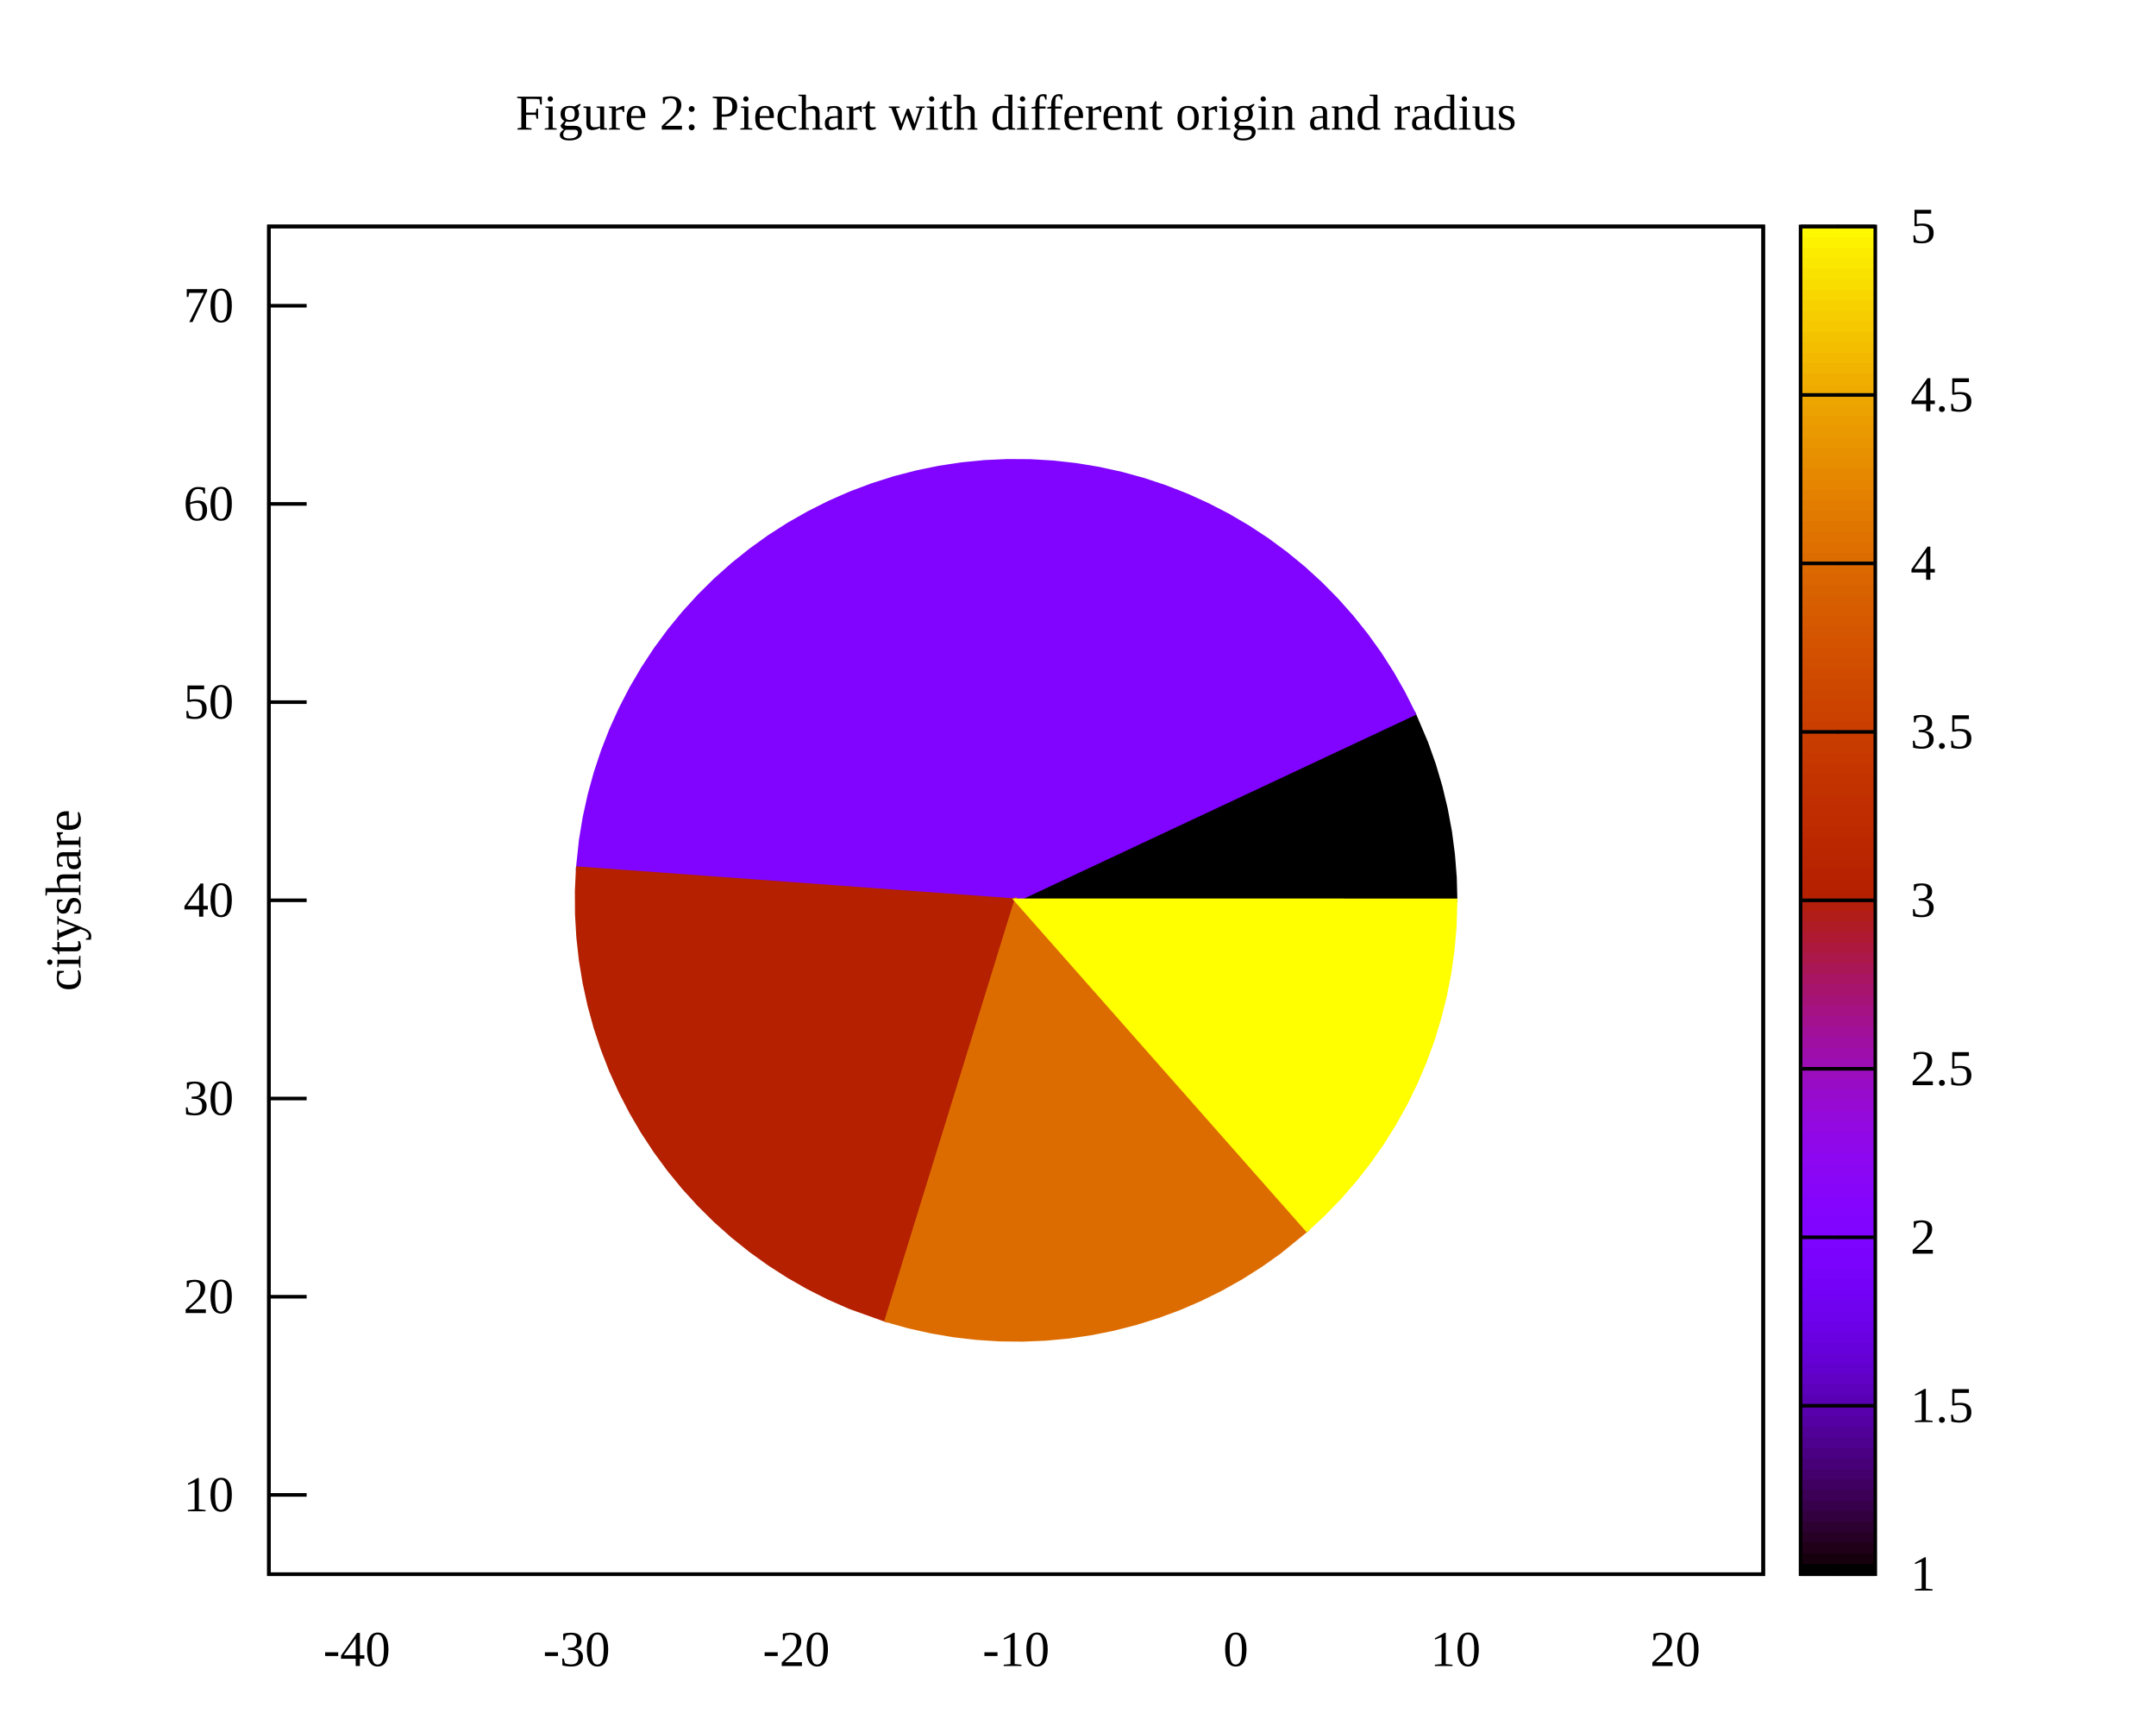
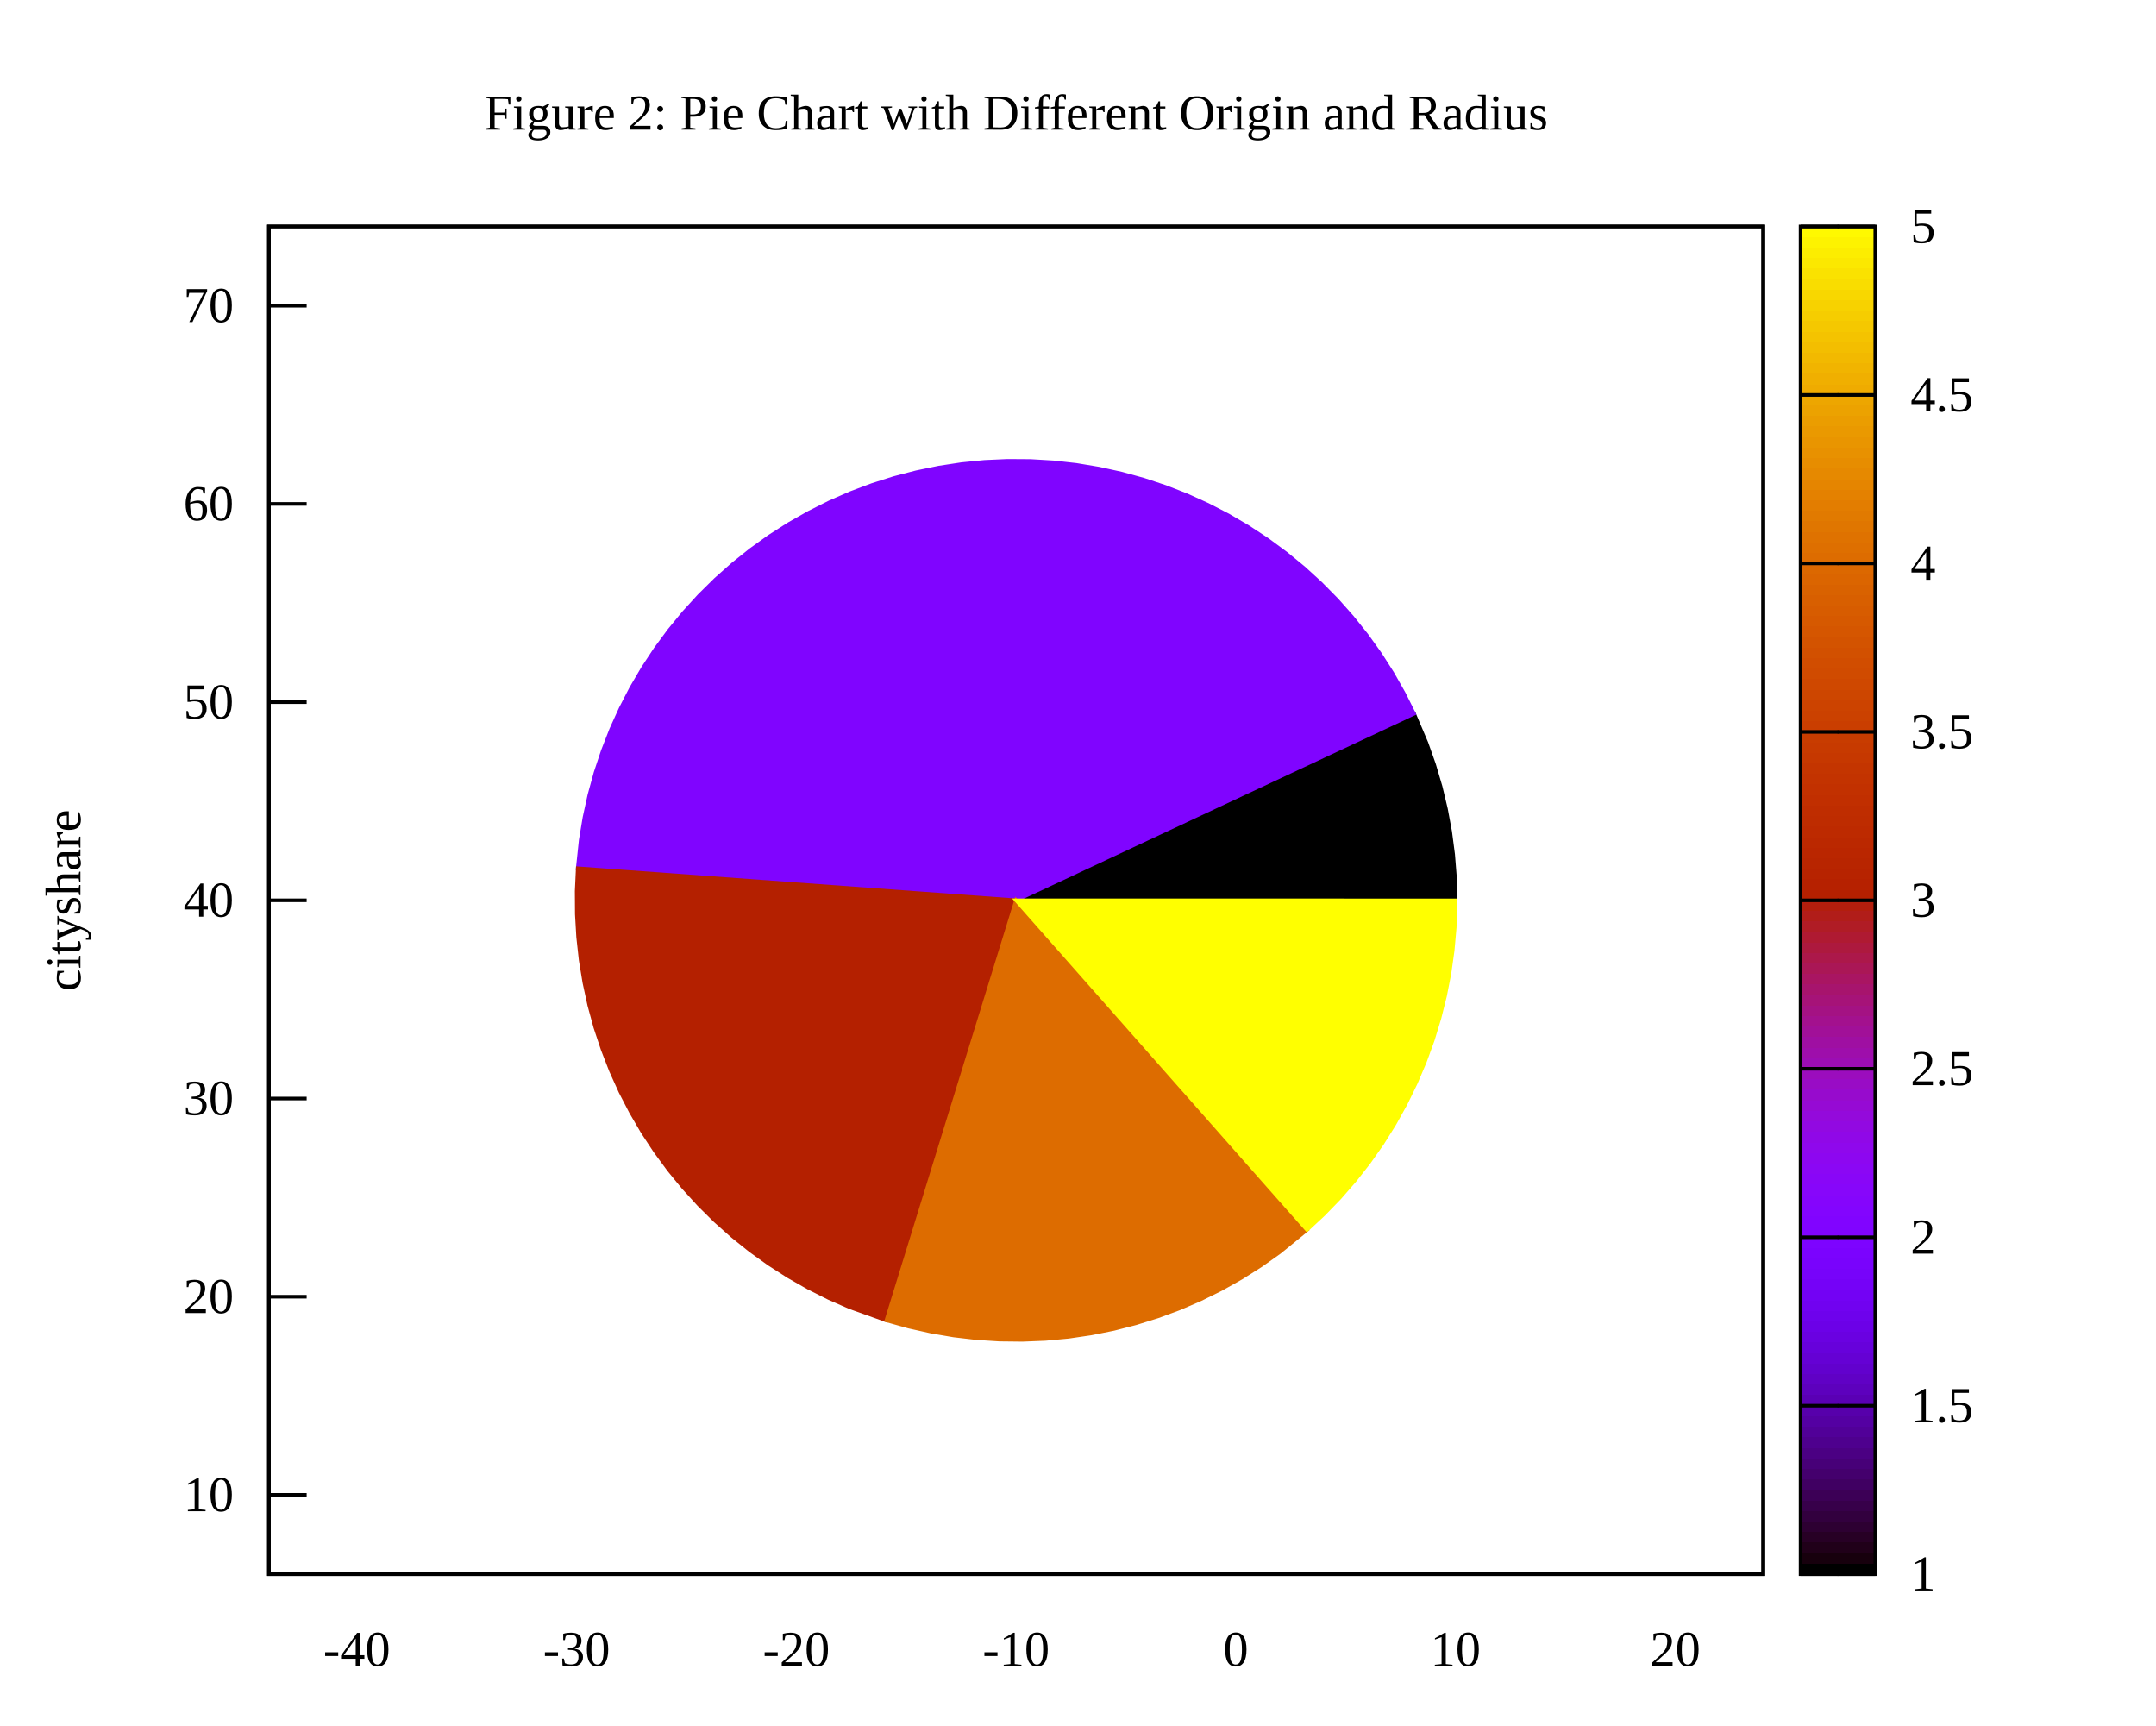
<svg xmlns="http://www.w3.org/2000/svg" xmlns:xlink="http://www.w3.org/1999/xlink" width="600" height="480" viewBox="0 0 600 480">
  <g id="gnuplot_canvas">
    <rect x="0" y="0" width="600" height="480" fill="none" />
    <defs>
      <circle id="gpDot" r="0.5" stroke-width="0.5" stroke="currentColor" />
      <path id="gpPt0" stroke-width="0.190" stroke="currentColor" d="M-1,0 h2 M0,-1 v2" />
      <path id="gpPt1" stroke-width="0.190" stroke="currentColor" d="M-1,-1 L1,1 M1,-1 L-1,1" />
      <path id="gpPt2" stroke-width="0.190" stroke="currentColor" d="M-1,0 L1,0 M0,-1 L0,1 M-1,-1 L1,1 M-1,1 L1,-1" />
      <rect id="gpPt3" stroke-width="0.190" stroke="currentColor" x="-1" y="-1" width="2" height="2" />
      <rect id="gpPt4" stroke-width="0.190" stroke="currentColor" fill="currentColor" x="-1" y="-1" width="2" height="2" />
      <circle id="gpPt5" stroke-width="0.190" stroke="currentColor" cx="0" cy="0" r="1" />
      <use xlink:href="#gpPt5" id="gpPt6" fill="currentColor" stroke="none" />
      <path id="gpPt7" stroke-width="0.190" stroke="currentColor" d="M0,-1.33 L-1.33,0.67 L1.33,0.67 z" />
      <use xlink:href="#gpPt7" id="gpPt8" fill="currentColor" stroke="none" />
      <use xlink:href="#gpPt7" id="gpPt9" stroke="currentColor" transform="rotate(180)" />
      <use xlink:href="#gpPt9" id="gpPt10" fill="currentColor" stroke="none" />
      <use xlink:href="#gpPt3" id="gpPt11" stroke="currentColor" transform="rotate(45)" />
      <use xlink:href="#gpPt11" id="gpPt12" fill="currentColor" stroke="none" />
      <path id="gpPt13" stroke-width="0.190" stroke="currentColor" d="M0,1.330 L1.265,0.411 L0.782,-1.067 L-0.782,-1.076 L-1.265,0.411 z" />
      <use xlink:href="#gpPt13" id="gpPt14" fill="currentColor" stroke="none" />
      <filter id="textbox" filterUnits="objectBoundingBox" x="0" y="0" height="1" width="1">
        <feFlood flood-color="white" flood-opacity="1" result="bgnd" />
        <feComposite in="SourceGraphic" in2="bgnd" operator="atop" />
      </filter>
      <filter id="greybox" filterUnits="objectBoundingBox" x="0" y="0" height="1" width="1">
        <feFlood flood-color="lightgrey" flood-opacity="1" result="grey" />
        <feComposite in="SourceGraphic" in2="grey" operator="atop" />
      </filter>
    </defs>
    <g fill="none" color="white" stroke="currentColor" stroke-width="1.00" stroke-linecap="butt" stroke-linejoin="miter">
</g>
    <g fill="none" color="black" stroke="currentColor" stroke-width="1.00" stroke-linecap="butt" stroke-linejoin="miter">
      <path stroke="black" d="M74.84,415.94 L85.34,415.94  " />
      <g transform="translate(65.05,420.49)" stroke="none" fill="black" font-family="Times New Roman" font-size="14.00" text-anchor="end">
        <text>
          <tspan font-family="Times New Roman"> 10</tspan>
        </text>
      </g>
    </g>
    <g fill="none" color="black" stroke="currentColor" stroke-width="1.00" stroke-linecap="butt" stroke-linejoin="miter">
      <path stroke="black" d="M74.84,360.80 L85.34,360.80  " />
      <g transform="translate(65.05,365.35)" stroke="none" fill="black" font-family="Times New Roman" font-size="14.00" text-anchor="end">
        <text>
          <tspan font-family="Times New Roman"> 20</tspan>
        </text>
      </g>
    </g>
    <g fill="none" color="black" stroke="currentColor" stroke-width="1.00" stroke-linecap="butt" stroke-linejoin="miter">
      <path stroke="black" d="M74.84,305.65 L85.34,305.65  " />
      <g transform="translate(65.05,310.20)" stroke="none" fill="black" font-family="Times New Roman" font-size="14.00" text-anchor="end">
        <text>
          <tspan font-family="Times New Roman"> 30</tspan>
        </text>
      </g>
    </g>
    <g fill="none" color="black" stroke="currentColor" stroke-width="1.00" stroke-linecap="butt" stroke-linejoin="miter">
      <path stroke="black" d="M74.84,250.50 L85.34,250.50  " />
      <g transform="translate(65.05,255.05)" stroke="none" fill="black" font-family="Times New Roman" font-size="14.00" text-anchor="end">
        <text>
          <tspan font-family="Times New Roman"> 40</tspan>
        </text>
      </g>
    </g>
    <g fill="none" color="black" stroke="currentColor" stroke-width="1.00" stroke-linecap="butt" stroke-linejoin="miter">
      <path stroke="black" d="M74.84,195.36 L85.34,195.36  " />
      <g transform="translate(65.05,199.91)" stroke="none" fill="black" font-family="Times New Roman" font-size="14.00" text-anchor="end">
        <text>
          <tspan font-family="Times New Roman"> 50</tspan>
        </text>
      </g>
    </g>
    <g fill="none" color="black" stroke="currentColor" stroke-width="1.00" stroke-linecap="butt" stroke-linejoin="miter">
      <path stroke="black" d="M74.84,140.21 L85.34,140.21  " />
      <g transform="translate(65.05,144.76)" stroke="none" fill="black" font-family="Times New Roman" font-size="14.00" text-anchor="end">
        <text>
          <tspan font-family="Times New Roman"> 60</tspan>
        </text>
      </g>
    </g>
    <g fill="none" color="black" stroke="currentColor" stroke-width="1.00" stroke-linecap="butt" stroke-linejoin="miter">
      <path stroke="black" d="M74.84,85.07 L85.34,85.07  " />
      <g transform="translate(65.05,89.62)" stroke="none" fill="black" font-family="Times New Roman" font-size="14.00" text-anchor="end">
        <text>
          <tspan font-family="Times New Roman"> 70</tspan>
        </text>
      </g>
    </g>
    <g fill="none" color="black" stroke="currentColor" stroke-width="1.00" stroke-linecap="butt" stroke-linejoin="miter">
      <path stroke="black" d="M99.30,438.00 M99.30,63.01  " />
      <g transform="translate(99.30,463.55)" stroke="none" fill="black" font-family="Times New Roman" font-size="14.00" text-anchor="middle">
        <text>
          <tspan font-family="Times New Roman">-40</tspan>
        </text>
      </g>
    </g>
    <g fill="none" color="black" stroke="currentColor" stroke-width="1.00" stroke-linecap="butt" stroke-linejoin="miter">
      <path stroke="black" d="M160.46,438.00 M160.46,63.01  " />
      <g transform="translate(160.46,463.55)" stroke="none" fill="black" font-family="Times New Roman" font-size="14.00" text-anchor="middle">
        <text>
          <tspan font-family="Times New Roman">-30</tspan>
        </text>
      </g>
    </g>
    <g fill="none" color="black" stroke="currentColor" stroke-width="1.00" stroke-linecap="butt" stroke-linejoin="miter">
      <path stroke="black" d="M221.61,438.00 M221.61,63.01  " />
      <g transform="translate(221.61,463.55)" stroke="none" fill="black" font-family="Times New Roman" font-size="14.00" text-anchor="middle">
        <text>
          <tspan font-family="Times New Roman">-20</tspan>
        </text>
      </g>
    </g>
    <g fill="none" color="black" stroke="currentColor" stroke-width="1.00" stroke-linecap="butt" stroke-linejoin="miter">
      <path stroke="black" d="M282.77,438.00 M282.77,63.01  " />
      <g transform="translate(282.77,463.55)" stroke="none" fill="black" font-family="Times New Roman" font-size="14.00" text-anchor="middle">
        <text>
          <tspan font-family="Times New Roman">-10</tspan>
        </text>
      </g>
    </g>
    <g fill="none" color="black" stroke="currentColor" stroke-width="1.00" stroke-linecap="butt" stroke-linejoin="miter">
      <path stroke="black" d="M343.92,438.00 M343.92,63.01  " />
      <g transform="translate(343.92,463.55)" stroke="none" fill="black" font-family="Times New Roman" font-size="14.00" text-anchor="middle">
        <text>
          <tspan font-family="Times New Roman"> 0</tspan>
        </text>
      </g>
    </g>
    <g fill="none" color="black" stroke="currentColor" stroke-width="1.00" stroke-linecap="butt" stroke-linejoin="miter">
      <path stroke="black" d="M405.07,438.00 M405.07,63.01  " />
      <g transform="translate(405.07,463.55)" stroke="none" fill="black" font-family="Times New Roman" font-size="14.00" text-anchor="middle">
        <text>
          <tspan font-family="Times New Roman"> 10</tspan>
        </text>
      </g>
    </g>
    <g fill="none" color="black" stroke="currentColor" stroke-width="1.00" stroke-linecap="butt" stroke-linejoin="miter">
      <path stroke="black" d="M466.23,438.00 M466.23,63.01  " />
      <g transform="translate(466.23,463.55)" stroke="none" fill="black" font-family="Times New Roman" font-size="14.00" text-anchor="middle">
        <text>
          <tspan font-family="Times New Roman"> 20</tspan>
        </text>
      </g>
    </g>
    <g fill="none" color="black" stroke="currentColor" stroke-width="1.00" stroke-linecap="butt" stroke-linejoin="miter">
</g>
    <g fill="none" color="black" stroke="currentColor" stroke-width="1.00" stroke-linecap="butt" stroke-linejoin="miter">
      <path stroke="black" d="M74.84,63.01 L74.84,438.00 L490.69,438.00 L490.69,63.01 L74.84,63.01 Z  " />
    </g>
    <g fill="none" color="black" stroke="currentColor" stroke-width="1.00" stroke-linecap="butt" stroke-linejoin="miter">
</g>
    <g id="gnuplot_plot_1" fill="none">
      <g fill="none" color="black" stroke="currentColor" stroke-width="1.00" stroke-linecap="butt" stroke-linejoin="miter">
        <g stroke="none" shape-rendering="crispEdges">
          <polygon fill="rgb(  0,   0,   0)" points="405.08,250.50 404.91,244.10 404.40,237.72 403.57,231.37 402.40,225.08 400.91,218.85 399.09,212.71 396.95,206.67 393.51,198.59 282.77,250.50 " />
        </g>
        <path stroke="rgb(  0,   0,   0)" d="M405.08,250.50 L404.91,244.10 L404.40,237.72 L403.57,231.37 L402.40,225.08 L400.91,218.85 L399.09,212.71 L396.95,206.67   L393.51,198.59 L282.77,250.50 L405.08,250.50 Z  " />
        <g stroke="none" shape-rendering="crispEdges">
          <polygon fill="rgb(128,   4, 255)" points="393.51,198.59 390.64,192.87 387.48,187.30 384.03,181.90 380.30,176.70 376.30,171.70 372.05,166.91 367.55,162.35 362.82,158.03 357.87,153.97 352.72,150.17 347.37,146.65 341.85,143.41 336.16,140.47 330.33,137.82 324.36,135.49 318.29,133.47 312.11,131.77 305.86,130.40 299.54,129.35 293.18,128.64 286.79,128.26 280.38,128.22 273.99,128.51 267.61,129.14 261.28,130.10 255.01,131.39 248.81,133.00 242.71,134.94 236.72,137.19 230.85,139.76 225.13,142.63 219.56,145.79 214.16,149.24 208.96,152.97 203.96,156.97 199.17,161.22 194.61,165.72 190.29,170.45 186.23,175.40 182.43,180.55 178.91,185.90 175.67,191.42 172.73,197.11 170.08,202.94 167.75,208.91 165.73,214.98 164.03,221.16 162.66,227.41 161.61,233.73 160.78,241.58 282.77,250.50 " />
        </g>
        <path stroke="rgb(128,   4, 255)" d="M393.51,198.59 L390.64,192.87 L387.48,187.30 L384.03,181.90 L380.30,176.70 L376.30,171.70 L372.05,166.91 L367.55,162.35   L362.82,158.03 L357.87,153.97 L352.72,150.17 L347.37,146.65 L341.85,143.41 L336.16,140.47 L330.33,137.82 L324.36,135.49   L318.29,133.47 L312.11,131.77 L305.86,130.40 L299.54,129.35 L293.18,128.64 L286.79,128.26 L280.38,128.22 L273.99,128.51   L267.61,129.14 L261.28,130.10 L255.01,131.39 L248.81,133.00 L242.71,134.94 L236.72,137.19 L230.85,139.76 L225.13,142.63   L219.56,145.79 L214.16,149.24 L208.96,152.97 L203.96,156.97 L199.17,161.22 L194.61,165.72 L190.29,170.45 L186.23,175.40   L182.43,180.55 L178.91,185.90 L175.67,191.42 L172.73,197.11 L170.08,202.94 L167.75,208.91 L165.73,214.98 L164.03,221.16   L162.66,227.41 L161.61,233.73 L160.78,241.58 L282.77,250.50 L393.51,198.59 Z  " />
        <g stroke="none" shape-rendering="crispEdges">
          <polygon fill="rgb(180,  32,   0)" points="160.78,241.58 160.48,247.97 160.52,254.38 160.89,260.77 161.59,267.13 162.63,273.45 163.99,279.71 165.68,285.89 167.70,291.96 170.02,297.93 172.66,303.77 175.60,309.45 178.83,314.98 182.35,320.33 186.14,325.49 190.20,330.45 194.51,335.18 199.06,339.69 203.84,343.94 208.84,347.95 214.04,351.68 219.43,355.14 224.99,358.31 230.71,361.19 236.58,363.76 246.67,367.37 282.77,250.50 " />
        </g>
        <path stroke="rgb(180,  32,   0)" d="M160.78,241.58 L160.48,247.97 L160.52,254.38 L160.89,260.77 L161.59,267.13 L162.63,273.45 L163.99,279.71 L165.68,285.89   L167.70,291.96 L170.02,297.93 L172.66,303.77 L175.60,309.45 L178.83,314.98 L182.35,320.33 L186.14,325.49 L190.20,330.45   L194.51,335.18 L199.06,339.69 L203.84,343.94 L208.84,347.95 L214.04,351.68 L219.43,355.14 L224.99,358.31 L230.71,361.19   L236.58,363.76 L246.67,367.37 L282.77,250.50 L160.78,241.58 Z  " />
        <g stroke="none" shape-rendering="crispEdges">
          <polygon fill="rgb(221, 108,   0)" points="246.67,367.37 252.84,369.10 259.09,370.50 265.40,371.58 271.76,372.32 278.15,372.73 284.55,372.80 290.95,372.54 297.33,371.95 303.66,371.02 309.94,369.76 316.14,368.17 322.26,366.26 328.26,364.04 334.14,361.50 339.88,358.66 345.46,355.52 350.87,352.10 356.09,348.40 363.72,342.19 282.77,250.50 " />
        </g>
        <path stroke="rgb(221, 108,   0)" d="M246.67,367.37 L252.84,369.10 L259.09,370.50 L265.40,371.58 L271.76,372.32 L278.15,372.73 L284.55,372.80 L290.95,372.54   L297.33,371.95 L303.66,371.02 L309.94,369.76 L316.14,368.17 L322.26,366.26 L328.26,364.04 L334.14,361.50 L339.88,358.66   L345.46,355.52 L350.87,352.10 L356.09,348.40 L363.72,342.19 L282.77,250.50 L246.67,367.37 Z  " />
        <g stroke="none" shape-rendering="crispEdges">
          <polygon fill="rgb(255, 255,   0)" points="363.72,342.19 368.40,337.83 372.86,333.23 377.06,328.40 381.01,323.36 384.69,318.12 388.09,312.69 391.20,307.09 394.01,301.34 396.52,295.45 398.72,289.43 400.59,283.31 402.15,277.10 403.38,270.81 404.27,264.47 404.84,258.10 405.08,250.51 282.77,250.50 " />
        </g>
        <path stroke="rgb(255, 255,   0)" d="M363.72,342.19 L368.40,337.83 L372.86,333.23 L377.06,328.40 L381.01,323.36 L384.69,318.12 L388.09,312.69 L391.20,307.09   L394.01,301.34 L396.52,295.45 L398.72,289.43 L400.59,283.31 L402.15,277.10 L403.38,270.81 L404.27,264.47 L404.84,258.10   L405.08,250.51 L282.77,250.50 L363.72,342.19 Z  " />
      </g>
    </g>
    <g fill="none" color="white" stroke="rgb(255, 255,   0)" stroke-width="2.00" stroke-linecap="butt" stroke-linejoin="miter">
</g>
    <g fill="none" color="black" stroke="currentColor" stroke-width="2.00" stroke-linecap="butt" stroke-linejoin="miter">
</g>
    <g fill="none" color="black" stroke="black" stroke-width="1.00" stroke-linecap="butt" stroke-linejoin="miter">
</g>
    <g fill="none" color="black" stroke="currentColor" stroke-width="1.00" stroke-linecap="butt" stroke-linejoin="miter">
      <path stroke="black" d="M74.84,63.01 L74.84,438.00 L490.69,438.00 L490.69,63.01 L74.84,63.01 Z  " />
      <g transform="translate(22.38,250.51) rotate(270.00)" stroke="none" fill="black" font-family="Times New Roman" font-size="14.00" text-anchor="middle">
        <text>
          <tspan font-family="Times New Roman">cityshare</tspan>
        </text>
      </g>
    </g>
    <g fill="none" color="black" stroke="currentColor" stroke-width="1.00" stroke-linecap="butt" stroke-linejoin="miter">
</g>
    <g fill="none" color="black" stroke="currentColor" stroke-width="1.00" stroke-linecap="butt" stroke-linejoin="miter">
      <g stroke="none" shape-rendering="crispEdges">
        <polygon fill="rgb(  0,   0,   0)" points="501.09,438.00 521.88,438.00 521.88,435.07 501.09,435.07 " />
        <polygon fill="rgb( 23,   0,  13)" points="501.09,435.08 521.88,435.08 521.88,432.14 501.09,432.14 " />
        <polygon fill="rgb( 32,   0,  25)" points="501.09,432.15 521.88,432.15 521.88,429.21 501.09,429.21 " />
        <polygon fill="rgb( 39,   0,  37)" points="501.09,429.22 521.88,429.22 521.88,426.28 501.09,426.28 " />
        <polygon fill="rgb( 45,   0,  50)" points="501.09,426.29 521.88,426.29 521.88,423.35 501.09,423.35 " />
        <polygon fill="rgb( 50,   0,  62)" points="501.09,423.36 521.88,423.36 521.88,420.42 501.09,420.42 " />
        <polygon fill="rgb( 55,   0,  74)" points="501.09,420.43 521.88,420.43 521.88,417.49 501.09,417.49 " />
        <polygon fill="rgb( 60,   0,  86)" points="501.09,417.50 521.88,417.50 521.88,414.56 501.09,414.56 " />
        <polygon fill="rgb( 64,   0,  98)" points="501.09,414.57 521.88,414.57 521.88,411.63 501.09,411.63 " />
        <polygon fill="rgb( 68,   0, 109)" points="501.09,411.64 521.88,411.64 521.88,408.70 501.09,408.70 " />
        <polygon fill="rgb( 71,   0, 120)" points="501.09,408.71 521.88,408.71 521.88,405.77 501.09,405.77 " />
        <polygon fill="rgb( 75,   0, 131)" points="501.09,405.78 521.88,405.78 521.88,402.84 501.09,402.84 " />
        <polygon fill="rgb( 78,   0, 142)" points="501.09,402.85 521.88,402.85 521.88,399.91 501.09,399.91 " />
        <polygon fill="rgb( 81,   0, 152)" points="501.09,399.92 521.88,399.92 521.88,396.98 501.09,396.98 " />
        <polygon fill="rgb( 84,   0, 162)" points="501.09,396.99 521.88,396.99 521.88,394.05 501.09,394.05 " />
        <polygon fill="rgb( 87,   0, 171)" points="501.09,394.06 521.88,394.06 521.88,391.12 501.09,391.12 " />
        <polygon fill="rgb( 90,   0, 180)" points="501.09,391.13 521.88,391.13 521.88,388.19 501.09,388.19 " />
        <polygon fill="rgb( 93,   1, 189)" points="501.09,388.20 521.88,388.20 521.88,385.26 501.09,385.26 " />
        <polygon fill="rgb( 96,   1, 197)" points="501.09,385.27 521.88,385.27 521.88,382.33 501.09,382.33 " />
        <polygon fill="rgb( 98,   1, 205)" points="501.09,382.34 521.88,382.34 521.88,379.40 501.09,379.40 " />
        <polygon fill="rgb(101,   1, 212)" points="501.09,379.41 521.88,379.41 521.88,376.47 501.09,376.47 " />
        <polygon fill="rgb(103,   1, 219)" points="501.09,376.48 521.88,376.48 521.88,373.54 501.09,373.54 " />
        <polygon fill="rgb(106,   1, 225)" points="501.09,373.55 521.88,373.55 521.88,370.61 501.09,370.61 " />
        <polygon fill="rgb(108,   1, 231)" points="501.09,370.62 521.88,370.62 521.88,367.68 501.09,367.68 " />
        <polygon fill="rgb(110,   2, 236)" points="501.09,367.69 521.88,367.69 521.88,364.75 501.09,364.75 " />
        <polygon fill="rgb(113,   2, 240)" points="501.09,364.76 521.88,364.76 521.88,361.83 501.09,361.83 " />
        <polygon fill="rgb(115,   2, 244)" points="501.09,361.84 521.88,361.84 521.88,358.90 501.09,358.90 " />
        <polygon fill="rgb(117,   2, 247)" points="501.09,358.91 521.88,358.91 521.88,355.97 501.09,355.97 " />
        <polygon fill="rgb(119,   3, 250)" points="501.09,355.98 521.88,355.98 521.88,353.04 501.09,353.04 " />
        <polygon fill="rgb(121,   3, 252)" points="501.09,353.05 521.88,353.05 521.88,350.11 501.09,350.11 " />
        <polygon fill="rgb(123,   3, 254)" points="501.09,350.12 521.88,350.12 521.88,347.18 501.09,347.18 " />
        <polygon fill="rgb(125,   4, 255)" points="501.09,347.19 521.88,347.19 521.88,344.25 501.09,344.25 " />
        <polygon fill="rgb(128,   4, 255)" points="501.09,344.26 521.88,344.26 521.88,341.32 501.09,341.32 " />
        <polygon fill="rgb(129,   4, 255)" points="501.09,341.33 521.88,341.33 521.88,338.39 501.09,338.39 " />
        <polygon fill="rgb(131,   5, 254)" points="501.09,338.40 521.88,338.40 521.88,335.46 501.09,335.46 " />
        <polygon fill="rgb(133,   5, 252)" points="501.09,335.47 521.88,335.47 521.88,332.53 501.09,332.53 " />
        <polygon fill="rgb(135,   6, 250)" points="501.09,332.54 521.88,332.54 521.88,329.60 501.09,329.60 " />
        <polygon fill="rgb(137,   6, 247)" points="501.09,329.61 521.88,329.61 521.88,326.67 501.09,326.67 " />
        <polygon fill="rgb(139,   7, 244)" points="501.09,326.68 521.88,326.68 521.88,323.74 501.09,323.74 " />
        <polygon fill="rgb(141,   7, 240)" points="501.09,323.75 521.88,323.75 521.88,320.81 501.09,320.81 " />
        <polygon fill="rgb(143,   8, 236)" points="501.09,320.82 521.88,320.82 521.88,317.88 501.09,317.88 " />
        <polygon fill="rgb(144,   8, 231)" points="501.09,317.89 521.88,317.89 521.88,314.95 501.09,314.95 " />
        <polygon fill="rgb(146,   9, 225)" points="501.09,314.96 521.88,314.96 521.88,312.02 501.09,312.02 " />
        <polygon fill="rgb(148,  10, 219)" points="501.09,312.03 521.88,312.03 521.88,309.09 501.09,309.09 " />
        <polygon fill="rgb(150,  10, 212)" points="501.09,309.10 521.88,309.10 521.88,306.16 501.09,306.16 " />
        <polygon fill="rgb(151,  11, 205)" points="501.09,306.17 521.88,306.17 521.88,303.23 501.09,303.23 " />
        <polygon fill="rgb(153,  12, 197)" points="501.09,303.24 521.88,303.24 521.88,300.30 501.09,300.30 " />
        <polygon fill="rgb(155,  13, 189)" points="501.09,300.31 521.88,300.31 521.88,297.37 501.09,297.37 " />
        <polygon fill="rgb(156,  13, 180)" points="501.09,297.38 521.88,297.38 521.88,294.44 501.09,294.44 " />
        <polygon fill="rgb(158,  14, 171)" points="501.09,294.45 521.88,294.45 521.88,291.51 501.09,291.51 " />
        <polygon fill="rgb(159,  15, 162)" points="501.09,291.52 521.88,291.52 521.88,288.58 501.09,288.58 " />
        <polygon fill="rgb(161,  16, 152)" points="501.09,288.59 521.88,288.59 521.88,285.66 501.09,285.66 " />
        <polygon fill="rgb(163,  17, 142)" points="501.09,285.67 521.88,285.67 521.88,282.73 501.09,282.73 " />
        <polygon fill="rgb(164,  18, 131)" points="501.09,282.74 521.88,282.74 521.88,279.80 501.09,279.80 " />
        <polygon fill="rgb(166,  19, 120)" points="501.09,279.81 521.88,279.81 521.88,276.87 501.09,276.87 " />
        <polygon fill="rgb(167,  20, 109)" points="501.09,276.88 521.88,276.88 521.88,273.94 501.09,273.94 " />
        <polygon fill="rgb(169,  21,  98)" points="501.09,273.95 521.88,273.95 521.88,271.01 501.09,271.01 " />
        <polygon fill="rgb(170,  23,  86)" points="501.09,271.02 521.88,271.02 521.88,268.08 501.09,268.08 " />
        <polygon fill="rgb(172,  24,  74)" points="501.09,268.09 521.88,268.09 521.88,265.15 501.09,265.15 " />
        <polygon fill="rgb(173,  25,  62)" points="501.09,265.16 521.88,265.16 521.88,262.22 501.09,262.22 " />
        <polygon fill="rgb(175,  26,  50)" points="501.09,262.23 521.88,262.23 521.88,259.29 501.09,259.29 " />
        <polygon fill="rgb(176,  28,  37)" points="501.09,259.30 521.88,259.30 521.88,256.36 501.09,256.36 " />
        <polygon fill="rgb(177,  29,  25)" points="501.09,256.37 521.88,256.37 521.88,253.43 501.09,253.43 " />
        <polygon fill="rgb(179,  30,  13)" points="501.09,253.44 521.88,253.44 521.88,250.50 501.09,250.50 " />
        <polygon fill="rgb(180,  32,   0)" points="501.09,250.51 521.88,250.51 521.88,247.57 501.09,247.57 " />
        <polygon fill="rgb(182,  33,   0)" points="501.09,247.58 521.88,247.58 521.88,244.64 501.09,244.64 " />
        <polygon fill="rgb(183,  35,   0)" points="501.09,244.65 521.88,244.65 521.88,241.71 501.09,241.71 " />
        <polygon fill="rgb(184,  37,   0)" points="501.09,241.72 521.88,241.72 521.88,238.78 501.09,238.78 " />
        <polygon fill="rgb(186,  38,   0)" points="501.09,238.79 521.88,238.79 521.88,235.85 501.09,235.85 " />
        <polygon fill="rgb(187,  40,   0)" points="501.09,235.86 521.88,235.86 521.88,232.92 501.09,232.92 " />
        <polygon fill="rgb(189,  42,   0)" points="501.09,232.93 521.88,232.93 521.88,229.99 501.09,229.99 " />
        <polygon fill="rgb(190,  44,   0)" points="501.09,230.00 521.88,230.00 521.88,227.06 501.09,227.06 " />
        <polygon fill="rgb(191,  45,   0)" points="501.09,227.07 521.88,227.07 521.88,224.13 501.09,224.13 " />
        <polygon fill="rgb(193,  47,   0)" points="501.09,224.14 521.88,224.14 521.88,221.20 501.09,221.20 " />
        <polygon fill="rgb(194,  49,   0)" points="501.09,221.21 521.88,221.21 521.88,218.27 501.09,218.27 " />
        <polygon fill="rgb(195,  51,   0)" points="501.09,218.28 521.88,218.28 521.88,215.34 501.09,215.34 " />
        <polygon fill="rgb(196,  53,   0)" points="501.09,215.35 521.88,215.35 521.88,212.42 501.09,212.42 " />
        <polygon fill="rgb(198,  56,   0)" points="501.09,212.43 521.88,212.43 521.88,209.49 501.09,209.49 " />
        <polygon fill="rgb(199,  58,   0)" points="501.09,209.50 521.88,209.50 521.88,206.56 501.09,206.56 " />
        <polygon fill="rgb(200,  60,   0)" points="501.09,206.57 521.88,206.57 521.88,203.63 501.09,203.63 " />
        <polygon fill="rgb(202,  62,   0)" points="501.09,203.64 521.88,203.64 521.88,200.70 501.09,200.70 " />
        <polygon fill="rgb(203,  65,   0)" points="501.09,200.71 521.88,200.71 521.88,197.77 501.09,197.77 " />
        <polygon fill="rgb(204,  67,   0)" points="501.09,197.78 521.88,197.78 521.88,194.84 501.09,194.84 " />
        <polygon fill="rgb(205,  70,   0)" points="501.09,194.85 521.88,194.85 521.88,191.91 501.09,191.91 " />
        <polygon fill="rgb(207,  72,   0)" points="501.09,191.92 521.88,191.92 521.88,188.98 501.09,188.98 " />
        <polygon fill="rgb(208,  75,   0)" points="501.09,188.99 521.88,188.99 521.88,186.05 501.09,186.05 " />
        <polygon fill="rgb(209,  77,   0)" points="501.09,186.06 521.88,186.06 521.88,183.12 501.09,183.12 " />
        <polygon fill="rgb(210,  80,   0)" points="501.09,183.13 521.88,183.13 521.88,180.19 501.09,180.19 " />
        <polygon fill="rgb(211,  83,   0)" points="501.09,180.20 521.88,180.20 521.88,177.26 501.09,177.26 " />
        <polygon fill="rgb(213,  86,   0)" points="501.09,177.27 521.88,177.27 521.88,174.33 501.09,174.33 " />
        <polygon fill="rgb(214,  89,   0)" points="501.09,174.34 521.88,174.34 521.88,171.40 501.09,171.40 " />
        <polygon fill="rgb(215,  92,   0)" points="501.09,171.41 521.88,171.41 521.88,168.47 501.09,168.47 " />
        <polygon fill="rgb(216,  95,   0)" points="501.09,168.48 521.88,168.48 521.88,165.54 501.09,165.54 " />
        <polygon fill="rgb(217,  98,   0)" points="501.09,165.55 521.88,165.55 521.88,162.61 501.09,162.61 " />
        <polygon fill="rgb(219, 101,   0)" points="501.09,162.62 521.88,162.62 521.88,159.68 501.09,159.68 " />
        <polygon fill="rgb(220, 104,   0)" points="501.09,159.69 521.88,159.69 521.88,156.75 501.09,156.75 " />
        <polygon fill="rgb(221, 108,   0)" points="501.09,156.76 521.88,156.76 521.88,153.82 501.09,153.82 " />
        <polygon fill="rgb(222, 111,   0)" points="501.09,153.83 521.88,153.83 521.88,150.89 501.09,150.89 " />
        <polygon fill="rgb(223, 114,   0)" points="501.09,150.90 521.88,150.90 521.88,147.96 501.09,147.96 " />
        <polygon fill="rgb(224, 118,   0)" points="501.09,147.97 521.88,147.97 521.88,145.03 501.09,145.03 " />
        <polygon fill="rgb(225, 122,   0)" points="501.09,145.04 521.88,145.04 521.88,142.10 501.09,142.10 " />
        <polygon fill="rgb(227, 125,   0)" points="501.09,142.11 521.88,142.11 521.88,139.17 501.09,139.17 " />
        <polygon fill="rgb(228, 129,   0)" points="501.09,139.18 521.88,139.18 521.88,136.25 501.09,136.25 " />
        <polygon fill="rgb(229, 133,   0)" points="501.09,136.26 521.88,136.26 521.88,133.32 501.09,133.32 " />
        <polygon fill="rgb(230, 137,   0)" points="501.09,133.33 521.88,133.33 521.88,130.39 501.09,130.39 " />
        <polygon fill="rgb(231, 141,   0)" points="501.09,130.40 521.88,130.40 521.88,127.46 501.09,127.46 " />
        <polygon fill="rgb(232, 145,   0)" points="501.09,127.47 521.88,127.47 521.88,124.53 501.09,124.53 " />
        <polygon fill="rgb(233, 149,   0)" points="501.09,124.54 521.88,124.54 521.88,121.60 501.09,121.60 " />
        <polygon fill="rgb(234, 153,   0)" points="501.09,121.61 521.88,121.61 521.88,118.67 501.09,118.67 " />
        <polygon fill="rgb(235, 157,   0)" points="501.09,118.68 521.88,118.68 521.88,115.74 501.09,115.74 " />
        <polygon fill="rgb(236, 162,   0)" points="501.09,115.75 521.88,115.75 521.88,112.81 501.09,112.81 " />
        <polygon fill="rgb(237, 166,   0)" points="501.09,112.82 521.88,112.82 521.88,109.88 501.09,109.88 " />
        <polygon fill="rgb(239, 171,   0)" points="501.09,109.89 521.88,109.89 521.88,106.95 501.09,106.95 " />
        <polygon fill="rgb(240, 175,   0)" points="501.09,106.96 521.88,106.96 521.88,104.02 501.09,104.02 " />
        <polygon fill="rgb(241, 180,   0)" points="501.09,104.03 521.88,104.03 521.88,101.09 501.09,101.09 " />
        <polygon fill="rgb(242, 185,   0)" points="501.09,101.10 521.88,101.10 521.88,98.16 501.09,98.16 " />
        <polygon fill="rgb(243, 190,   0)" points="501.09,98.17 521.88,98.17 521.88,95.23 501.09,95.23 " />
        <polygon fill="rgb(244, 195,   0)" points="501.09,95.24 521.88,95.24 521.88,92.30 501.09,92.30 " />
        <polygon fill="rgb(245, 200,   0)" points="501.09,92.31 521.88,92.31 521.88,89.37 501.09,89.37 " />
        <polygon fill="rgb(246, 205,   0)" points="501.09,89.38 521.88,89.38 521.88,86.44 501.09,86.44 " />
        <polygon fill="rgb(247, 210,   0)" points="501.09,86.45 521.88,86.45 521.88,83.51 501.09,83.51 " />
        <polygon fill="rgb(248, 215,   0)" points="501.09,83.52 521.88,83.52 521.88,80.58 501.09,80.58 " />
        <polygon fill="rgb(249, 221,   0)" points="501.09,80.59 521.88,80.59 521.88,77.65 501.09,77.65 " />
        <polygon fill="rgb(250, 226,   0)" points="501.09,77.66 521.88,77.66 521.88,74.72 501.09,74.72 " />
        <polygon fill="rgb(251, 232,   0)" points="501.09,74.73 521.88,74.73 521.88,71.79 501.09,71.79 " />
        <polygon fill="rgb(252, 237,   0)" points="501.09,71.80 521.88,71.80 521.88,68.86 501.09,68.86 " />
        <polygon fill="rgb(253, 243,   0)" points="501.09,68.87 521.88,68.87 521.88,65.93 501.09,65.93 " />
        <polygon fill="rgb(254, 249,   0)" points="501.09,65.94 521.88,65.94 521.88,63.01 501.09,63.01 " />
      </g>
    </g>
    <g fill="none" color="black" stroke="currentColor" stroke-width="1.00" stroke-linecap="butt" stroke-linejoin="miter">
      <path stroke="black" d="M501.09,438.00 L521.88,438.00 L521.88,63.01 L501.09,63.01 L501.09,438.00 Z  " />
    </g>
    <g fill="none" color="black" stroke="currentColor" stroke-width="1.00" stroke-linecap="butt" stroke-linejoin="miter">
</g>
    <g fill="none" color="black" stroke="currentColor" stroke-width="1.00" stroke-linecap="butt" stroke-linejoin="miter">
      <path stroke="black" d="M521.88,438.00 L511.38,438.00  " />
      <g transform="translate(531.67,442.55)" stroke="none" fill="black" font-family="Times New Roman" font-size="14.00" text-anchor="start">
        <text>
          <tspan font-family="Times New Roman"> 1</tspan>
        </text>
      </g>
    </g>
    <g fill="none" color="black" stroke="currentColor" stroke-width="1.00" stroke-linecap="butt" stroke-linejoin="miter">
      <path stroke="black" d="M501.09,438.00 L511.59,438.00 M521.88,391.13 L511.38,391.13  " />
      <g transform="translate(531.67,395.68)" stroke="none" fill="black" font-family="Times New Roman" font-size="14.00" text-anchor="start">
        <text>
          <tspan font-family="Times New Roman"> 1.5</tspan>
        </text>
      </g>
    </g>
    <g fill="none" color="black" stroke="currentColor" stroke-width="1.00" stroke-linecap="butt" stroke-linejoin="miter">
      <path stroke="black" d="M501.09,391.13 L511.59,391.13 M521.88,344.26 L511.38,344.26  " />
      <g transform="translate(531.67,348.81)" stroke="none" fill="black" font-family="Times New Roman" font-size="14.00" text-anchor="start">
        <text>
          <tspan font-family="Times New Roman"> 2</tspan>
        </text>
      </g>
    </g>
    <g fill="none" color="black" stroke="currentColor" stroke-width="1.00" stroke-linecap="butt" stroke-linejoin="miter">
      <path stroke="black" d="M501.09,344.26 L511.59,344.26 M521.88,297.38 L511.38,297.38  " />
      <g transform="translate(531.67,301.93)" stroke="none" fill="black" font-family="Times New Roman" font-size="14.00" text-anchor="start">
        <text>
          <tspan font-family="Times New Roman"> 2.5</tspan>
        </text>
      </g>
    </g>
    <g fill="none" color="black" stroke="currentColor" stroke-width="1.00" stroke-linecap="butt" stroke-linejoin="miter">
      <path stroke="black" d="M501.09,297.38 L511.59,297.38 M521.88,250.51 L511.38,250.51  " />
      <g transform="translate(531.67,255.06)" stroke="none" fill="black" font-family="Times New Roman" font-size="14.00" text-anchor="start">
        <text>
          <tspan font-family="Times New Roman"> 3</tspan>
        </text>
      </g>
    </g>
    <g fill="none" color="black" stroke="currentColor" stroke-width="1.00" stroke-linecap="butt" stroke-linejoin="miter">
      <path stroke="black" d="M501.09,250.51 L511.59,250.51 M521.88,203.64 L511.38,203.64  " />
      <g transform="translate(531.67,208.19)" stroke="none" fill="black" font-family="Times New Roman" font-size="14.00" text-anchor="start">
        <text>
          <tspan font-family="Times New Roman"> 3.5</tspan>
        </text>
      </g>
    </g>
    <g fill="none" color="black" stroke="currentColor" stroke-width="1.00" stroke-linecap="butt" stroke-linejoin="miter">
      <path stroke="black" d="M501.09,203.64 L511.59,203.64 M521.88,156.76 L511.38,156.76  " />
      <g transform="translate(531.67,161.31)" stroke="none" fill="black" font-family="Times New Roman" font-size="14.00" text-anchor="start">
        <text>
          <tspan font-family="Times New Roman"> 4</tspan>
        </text>
      </g>
    </g>
    <g fill="none" color="black" stroke="currentColor" stroke-width="1.00" stroke-linecap="butt" stroke-linejoin="miter">
      <path stroke="black" d="M501.09,156.76 L511.59,156.76 M521.88,109.89 L511.38,109.89  " />
      <g transform="translate(531.67,114.44)" stroke="none" fill="black" font-family="Times New Roman" font-size="14.00" text-anchor="start">
        <text>
          <tspan font-family="Times New Roman"> 4.5</tspan>
        </text>
      </g>
    </g>
    <g fill="none" color="black" stroke="currentColor" stroke-width="1.00" stroke-linecap="butt" stroke-linejoin="miter">
      <path stroke="black" d="M501.09,109.89 L511.59,109.89 M521.88,63.01 L511.38,63.01  " />
      <g transform="translate(531.67,67.56)" stroke="none" fill="black" font-family="Times New Roman" font-size="14.00" text-anchor="start">
        <text>
          <tspan font-family="Times New Roman"> 5</tspan>
        </text>
      </g>
    </g>
    <g fill="none" color="black" stroke="currentColor" stroke-width="1.00" stroke-linecap="butt" stroke-linejoin="miter">
      <path stroke="black" d="M501.09,63.01 L511.59,63.01  " />
    </g>
    <g fill="none" color="black" stroke="currentColor" stroke-width="1.00" stroke-linecap="butt" stroke-linejoin="miter">
      <g transform="translate(282.76,36.06)" stroke="none" fill="black" font-family="Times New Roman" font-size="14.00" text-anchor="middle">
        <text>
-           <tspan font-family="Times New Roman">Figure 2: Piechart with different origin and radius</tspan>
+           <tspan font-family="Times New Roman">Figure 2: Pie Chart with Different Origin and Radius</tspan>
        </text>
      </g>
    </g>
    <g fill="none" color="black" stroke="currentColor" stroke-width="1.00" stroke-linecap="butt" stroke-linejoin="miter">
</g>
  </g>
</svg>
